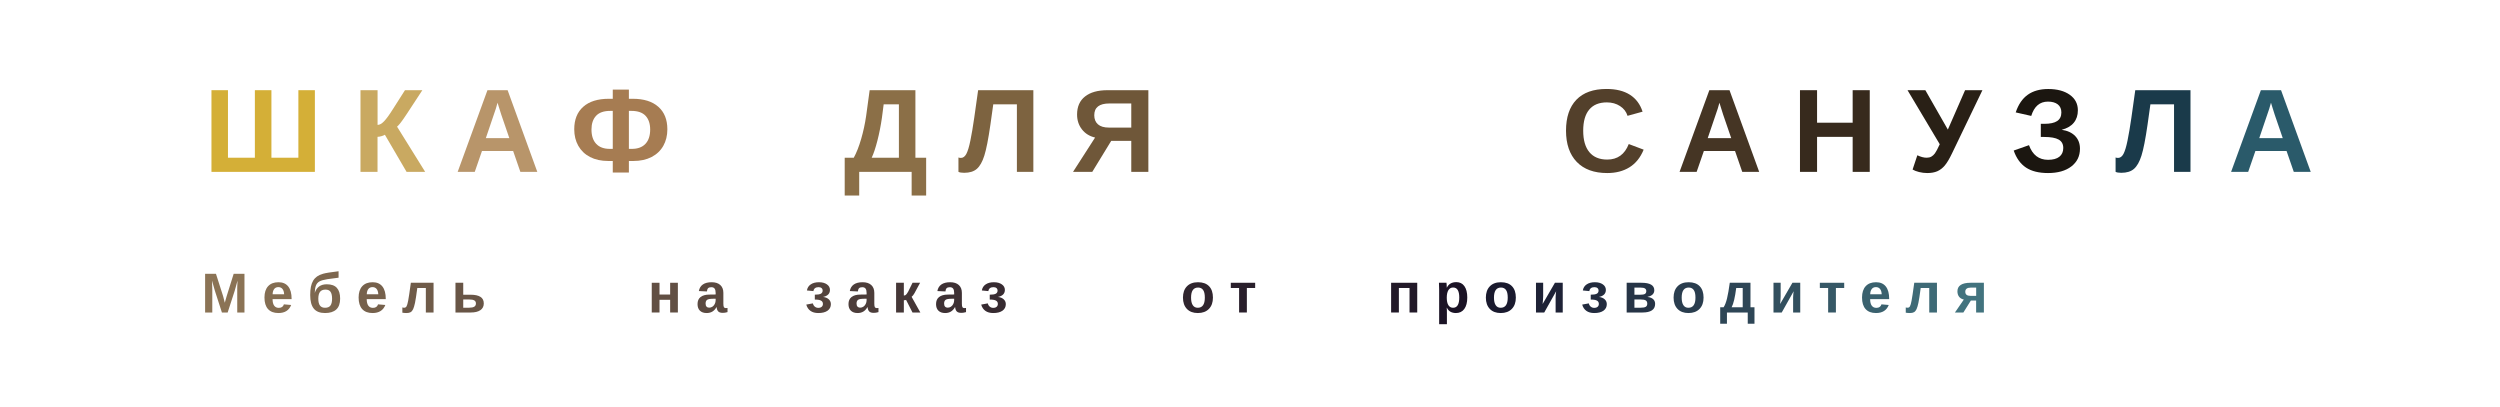
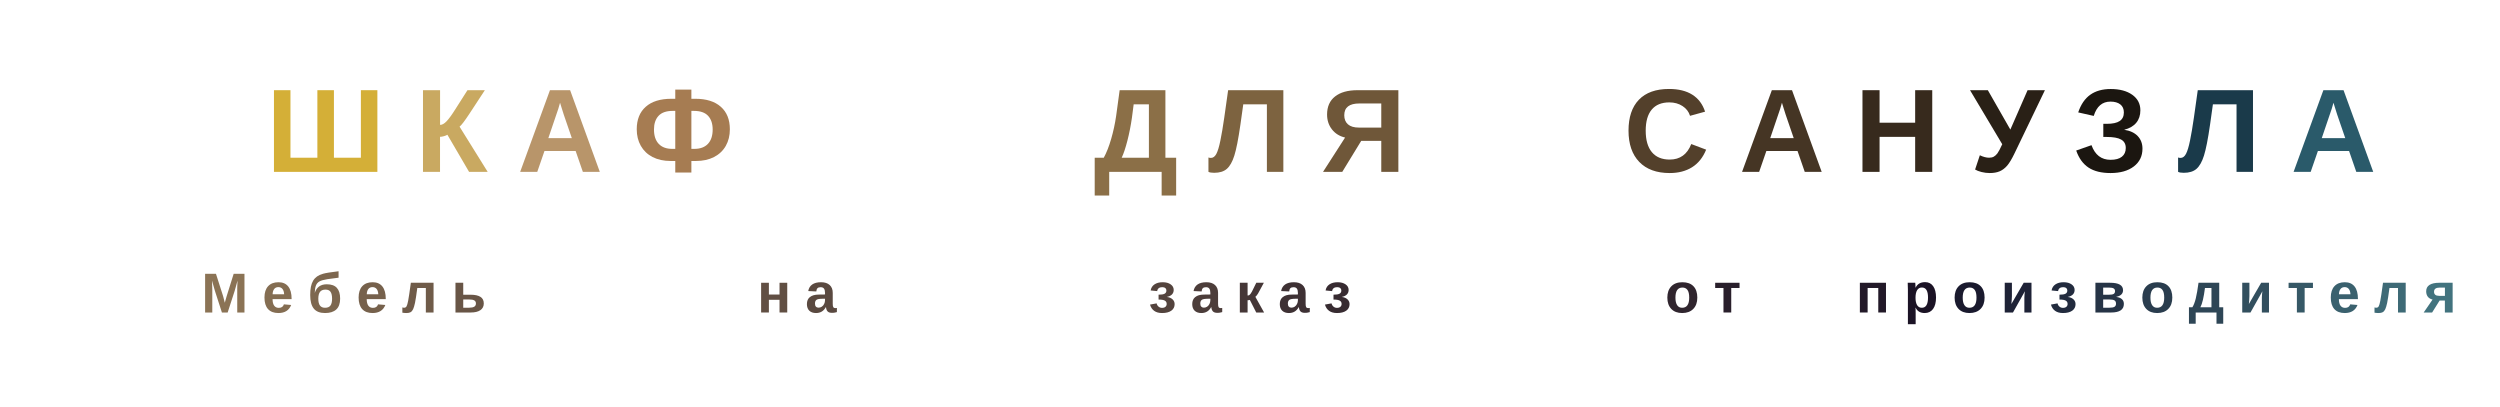
<svg xmlns="http://www.w3.org/2000/svg" viewBox="0 0 800 130" width="800" height="130">
  <defs>
    <style>
      @keyframes appear {
        from { opacity: 0; transform: translateY(10px); }
        to { opacity: 1; transform: translateY(0); }
      }
      .title-letter {
        opacity: 0;
        animation: appear 0.4s ease forwards;
        font-family: Arial, sans-serif;
        font-weight: 900;
      }
      .subtitle-letter {
        opacity: 0;
        animation: appear 0.3s ease forwards;
        font-family: Arial, sans-serif;
        font-weight: 600;
      }
    </style>
  </defs>
-   <text x="140" y="55" text-anchor="middle" font-size="38">
+   <text x="160" y="55" text-anchor="middle" font-size="38">
    <tspan class="title-letter" style="fill:#d4af37; animation-delay:0.00s">Ш</tspan>
    <tspan class="title-letter" style="fill:#c9a961; animation-delay:0.05s">К</tspan>
    <tspan class="title-letter" style="fill:#b8956a; animation-delay:0.10s">А</tspan>
    <tspan class="title-letter" style="fill:#a67c52; animation-delay:0.15s">Ф</tspan>
  </text>
-   <text x="320" y="55" text-anchor="middle" font-size="38">
+   <text x="400" y="55" text-anchor="middle" font-size="38">
    <tspan class="title-letter" style="fill:#8b6f47; animation-delay:0.25s">Д</tspan>
    <tspan class="title-letter" style="fill:#7d6340; animation-delay:0.30s">Л</tspan>
    <tspan class="title-letter" style="fill:#6f5739; animation-delay:0.35s">Я</tspan>
  </text>
-   <text x="620" y="55" text-anchor="middle" font-size="38">
+   <text x="640" y="55" text-anchor="middle" font-size="38">
    <tspan class="title-letter" style="fill:#53402b; animation-delay:0.45s">С</tspan>
    <tspan class="title-letter" style="fill:#453524; animation-delay:0.50s">А</tspan>
    <tspan class="title-letter" style="fill:#372a1d; animation-delay:0.55s">Н</tspan>
    <tspan class="title-letter" style="fill:#292016; animation-delay:0.60s">У</tspan>
    <tspan class="title-letter" style="fill:#1b1610; animation-delay:0.65s">З</tspan>
    <tspan class="title-letter" style="fill:#1a3a4a; animation-delay:0.70s">Л</tspan>
    <tspan class="title-letter" style="fill:#2a5a6a; animation-delay:0.75s">А</tspan>
  </text>
  <text x="110" y="100" text-anchor="middle" font-size="18">
    <tspan class="subtitle-letter" style="fill:#8b7355; animation-delay:1.00s">М</tspan>
    <tspan class="subtitle-letter" style="fill:#846d52; animation-delay:1.04s">е</tspan>
    <tspan class="subtitle-letter" style="fill:#7d674f; animation-delay:1.08s">б</tspan>
    <tspan class="subtitle-letter" style="fill:#76614c; animation-delay:1.12s">е</tspan>
    <tspan class="subtitle-letter" style="fill:#6f5b49; animation-delay:1.16s">л</tspan>
    <tspan class="subtitle-letter" style="fill:#685546; animation-delay:1.20s">ь</tspan>
  </text>
-   <text x="220" y="100" text-anchor="middle" font-size="18">
+   <text x="255" y="100" text-anchor="middle" font-size="18">
    <tspan class="subtitle-letter" style="fill:#614f43; animation-delay:1.24s">н</tspan>
    <tspan class="subtitle-letter" style="fill:#5a4940; animation-delay:1.28s">а</tspan>
  </text>
-   <text x="290" y="100" text-anchor="middle" font-size="18">
+   <text x="400" y="100" text-anchor="middle" font-size="18">
    <tspan class="subtitle-letter" style="fill:#53433d; animation-delay:1.32s">з</tspan>
    <tspan class="subtitle-letter" style="fill:#4c3d3a; animation-delay:1.36s">а</tspan>
    <tspan class="subtitle-letter" style="fill:#453737; animation-delay:1.40s">к</tspan>
    <tspan class="subtitle-letter" style="fill:#3e3134; animation-delay:1.44s">а</tspan>
    <tspan class="subtitle-letter" style="fill:#372b31; animation-delay:1.48s">з</tspan>
  </text>
-   <text x="390" y="100" text-anchor="middle" font-size="18">
+   <text x="545" y="100" text-anchor="middle" font-size="18">
    <tspan class="subtitle-letter" style="fill:#30252e; animation-delay:1.52s">о</tspan>
    <tspan class="subtitle-letter" style="fill:#291f2b; animation-delay:1.56s">т</tspan>
  </text>
-   <text x="540" y="100" text-anchor="middle" font-size="18">
+   <text x="690" y="100" text-anchor="middle" font-size="18">
    <tspan class="subtitle-letter" style="fill:#221928; animation-delay:1.60s">п</tspan>
    <tspan class="subtitle-letter" style="fill:#1b1325; animation-delay:1.64s">р</tspan>
    <tspan class="subtitle-letter" style="fill:#1a1a2e; animation-delay:1.68s">о</tspan>
    <tspan class="subtitle-letter" style="fill:#1e2236; animation-delay:1.72s">и</tspan>
    <tspan class="subtitle-letter" style="fill:#222b3e; animation-delay:1.76s">з</tspan>
    <tspan class="subtitle-letter" style="fill:#263446; animation-delay:1.80s">в</tspan>
    <tspan class="subtitle-letter" style="fill:#2a3d4e; animation-delay:1.84s">о</tspan>
    <tspan class="subtitle-letter" style="fill:#2e4656; animation-delay:1.88s">д</tspan>
    <tspan class="subtitle-letter" style="fill:#324f5e; animation-delay:1.92s">и</tspan>
    <tspan class="subtitle-letter" style="fill:#365866; animation-delay:1.96s">т</tspan>
    <tspan class="subtitle-letter" style="fill:#3a616e; animation-delay:2.00s">е</tspan>
    <tspan class="subtitle-letter" style="fill:#3e6a76; animation-delay:2.04s">л</tspan>
    <tspan class="subtitle-letter" style="fill:#42737e; animation-delay:2.08s">я</tspan>
  </text>
</svg>
